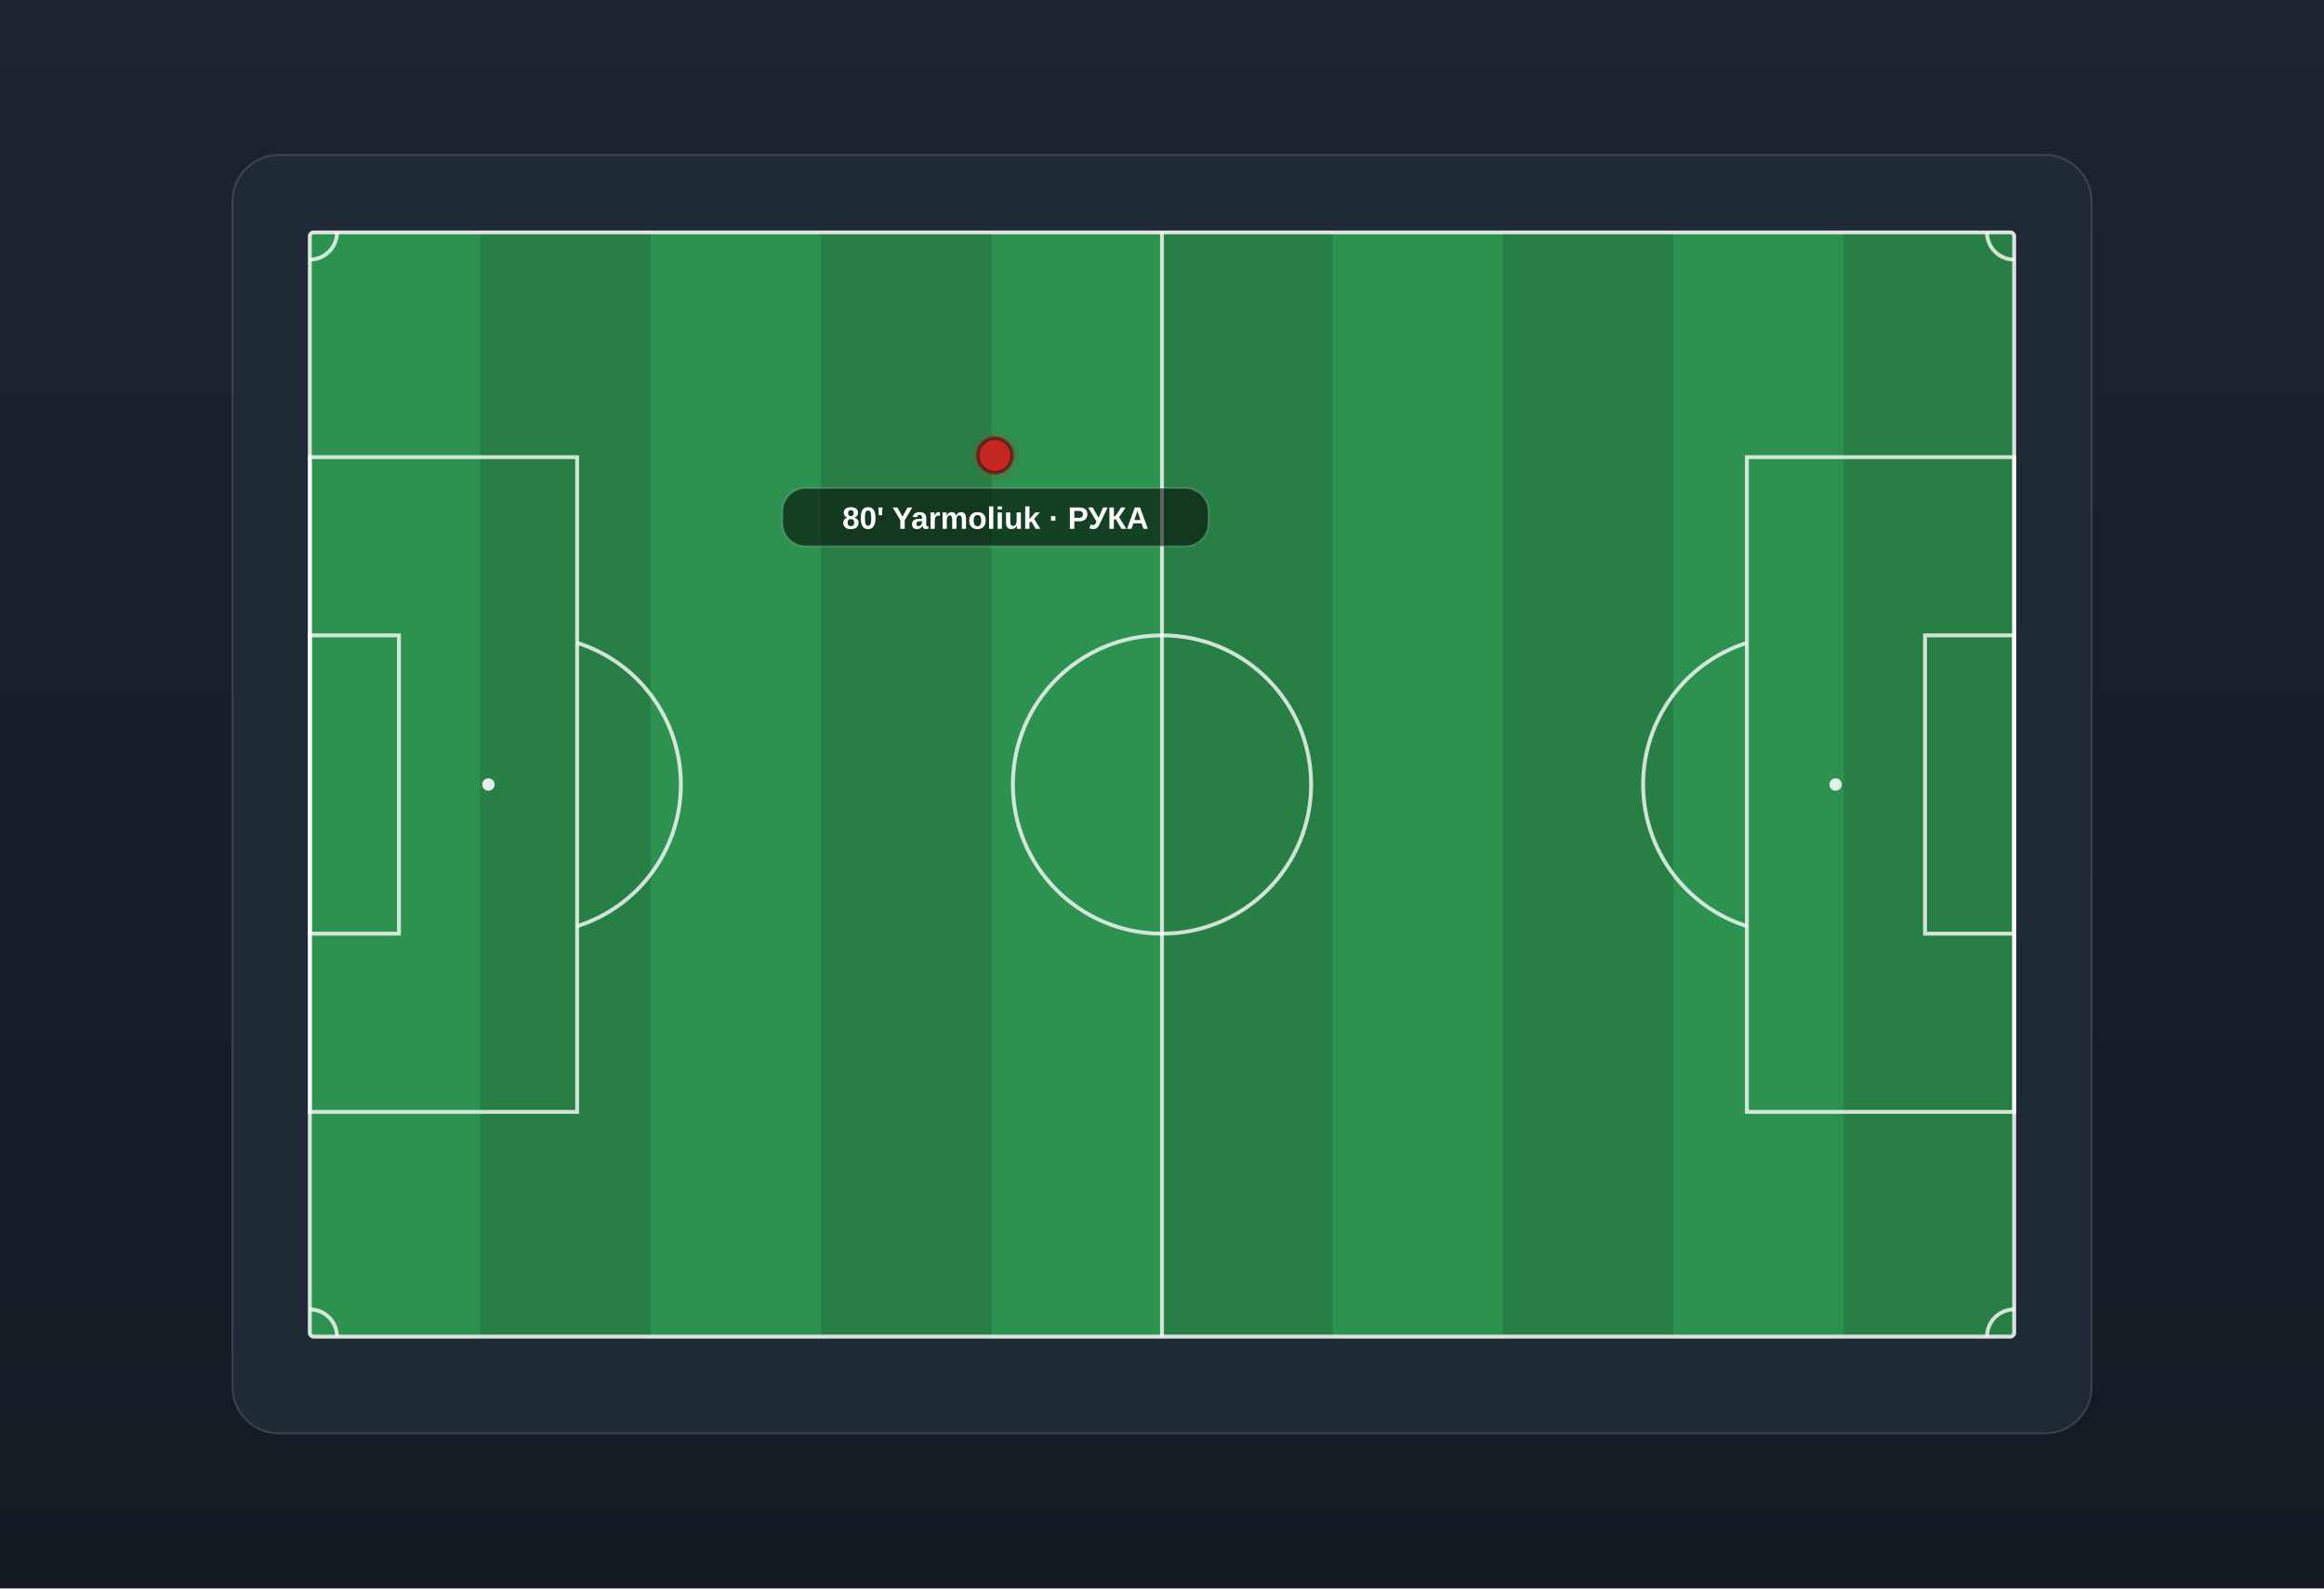
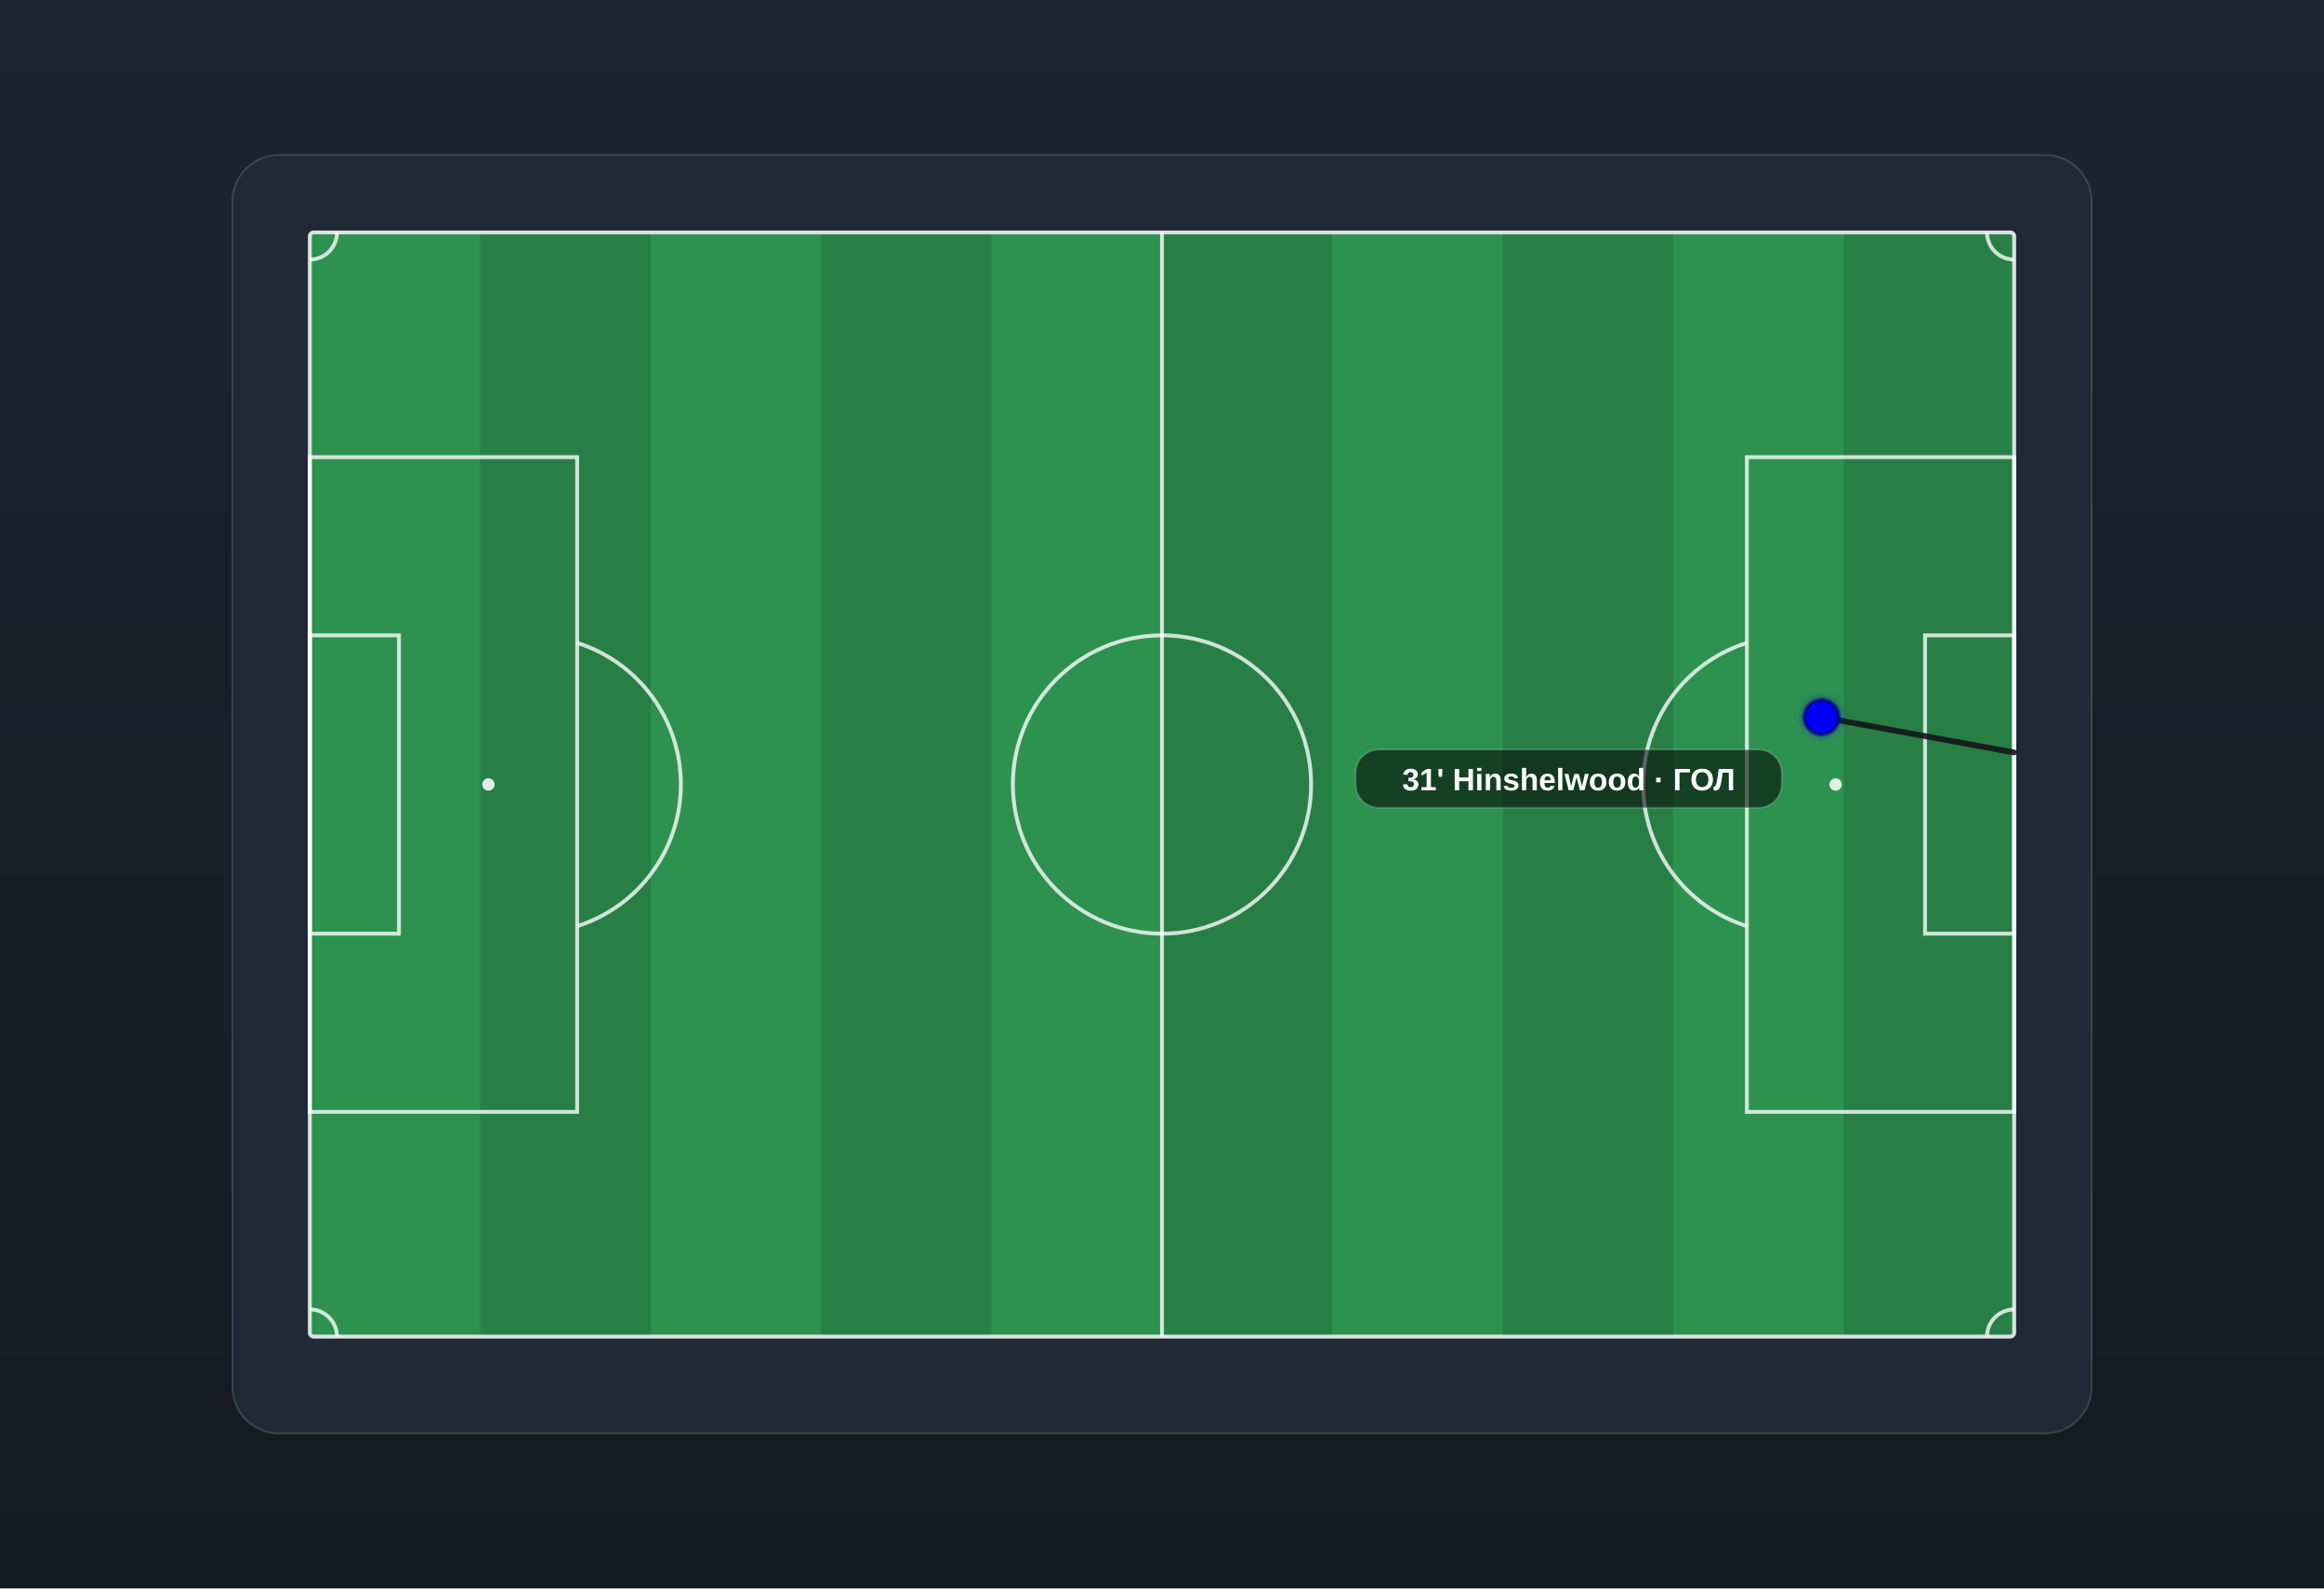
<svg xmlns="http://www.w3.org/2000/svg" width="1200" height="820" viewBox="0 0 1200 820">
  <defs>
    <linearGradient id="bg" x1="0" y1="0" x2="0" y2="1">
      <stop offset="0%" stop-color="#1b2430" />
      <stop offset="100%" stop-color="#131a22" />
    </linearGradient>
-     <filter id="dot-glow" x="-50%" y="-50%" width="200%" height="200%">
-       <feDropShadow dx="0" dy="0" stdDeviation="2" flood-color="#c42823" flood-opacity="0.55" />
+     <filter id="dot-glow-home" x="-50%" y="-50%" width="200%" height="200%">
+       <feDropShadow dx="0" dy="0" stdDeviation="2" flood-color="#0606fa" flood-opacity="0.55" />
    </filter>
  </defs>
  <rect width="1200" height="820" fill="url(#bg)" />
  <rect x="120" y="80" width="960" height="660" rx="24" fill="#1f2a36" stroke="rgba(255,255,255,0.14)" />
  <rect x="160" y="120" width="880" height="570" rx="2" fill="#2b884b" stroke="rgba(255,255,255,0.35)" stroke-width="2" />
  <rect x="160" y="120" width="88" height="570" fill="#2d9150" />
  <rect x="248" y="120" width="88" height="570" fill="#287f46" />
  <rect x="336" y="120" width="88" height="570" fill="#2d9150" />
  <rect x="424" y="120" width="88" height="570" fill="#287f46" />
  <rect x="512" y="120" width="88" height="570" fill="#2d9150" />
  <rect x="600" y="120" width="88" height="570" fill="#287f46" />
  <rect x="688" y="120" width="88" height="570" fill="#2d9150" />
  <rect x="776" y="120" width="88" height="570" fill="#287f46" />
  <rect x="864" y="120" width="88" height="570" fill="#2d9150" />
  <rect x="952" y="120" width="88" height="570" fill="#287f46" />
  <rect x="160" y="120" width="880" height="570" rx="2" fill="none" stroke="rgba(255,255,255,0.78)" stroke-width="2" />
  <line x1="600" y1="120" x2="600" y2="690" stroke="rgba(255,255,255,0.78)" stroke-width="2" />
  <circle cx="600" cy="405" r="77" fill="none" stroke="rgba(255,255,255,0.78)" stroke-width="2" />
  <rect x="160" y="236" width="138" height="338" fill="none" stroke="rgba(255,255,255,0.78)" stroke-width="2" />
  <rect x="902" y="236" width="138" height="338" fill="none" stroke="rgba(255,255,255,0.78)" stroke-width="2" />
  <rect x="160" y="328" width="46" height="154" fill="none" stroke="rgba(255,255,255,0.78)" stroke-width="2" />
  <rect x="994" y="328" width="46" height="154" fill="none" stroke="rgba(255,255,255,0.78)" stroke-width="2" />
  <circle cx="252.19" cy="405" r="3.2" fill="rgba(255,255,255,0.86)" />
  <circle cx="947.81" cy="405" r="3.2" fill="rgba(255,255,255,0.86)" />
  <path d="M 298 331.88 A 76.69 76.69 0 0 1 298 478.12" fill="none" stroke="rgba(255,255,255,0.78)" stroke-width="2" />
  <path d="M 902 331.88 A 76.69 76.69 0 0 0 902 478.12" fill="none" stroke="rgba(255,255,255,0.78)" stroke-width="2" />
  <path d="M 160 134 A 14 14 0 0 0 174 120" fill="none" stroke="rgba(255,255,255,0.78)" stroke-width="2" />
  <path d="M 1026 120 A 14 14 0 0 0 1040 134" fill="none" stroke="rgba(255,255,255,0.78)" stroke-width="2" />
  <path d="M 160 676 A 14 14 0 0 1 174 690" fill="none" stroke="rgba(255,255,255,0.78)" stroke-width="2" />
  <path d="M 1026 690 A 14 14 0 0 1 1040 676" fill="none" stroke="rgba(255,255,255,0.78)" stroke-width="2" />
-   <circle cx="513.76" cy="235.14" r="9" fill="#c42823" stroke="rgba(0,0,0,0.45)" stroke-width="2" filter="url(#dot-glow)" />
-   <rect x="404" y="252" width="220" height="30" rx="12" fill="rgba(0,0,0,0.56)" stroke="rgba(255,255,255,0.18)" />
-   <text x="514" y="273" text-anchor="middle" fill="#ffffff" font-family="Arial, sans-serif" font-size="16" font-weight="800">80' Yarmoliuk · РУКА</text>
+   <line x1="940.56" y1="370.23" x2="1040" y2="388.47" stroke="rgba(18, 20, 24, 0.88)" stroke-width="3" stroke-linecap="round" />
+   <circle cx="940.56" cy="370.23" r="9" fill="#0606fa" stroke="rgba(0,0,0,0.45)" stroke-width="2" filter="url(#dot-glow-home)" />
+   <rect x="700" y="387" width="220" height="30" rx="12" fill="rgba(0,0,0,0.56)" stroke="rgba(255,255,255,0.18)" />
+   <text x="810" y="408" text-anchor="middle" fill="#ffffff" font-family="Arial, sans-serif" font-size="16" font-weight="800">31' Hinshelwood · ГОЛ</text>
</svg>
